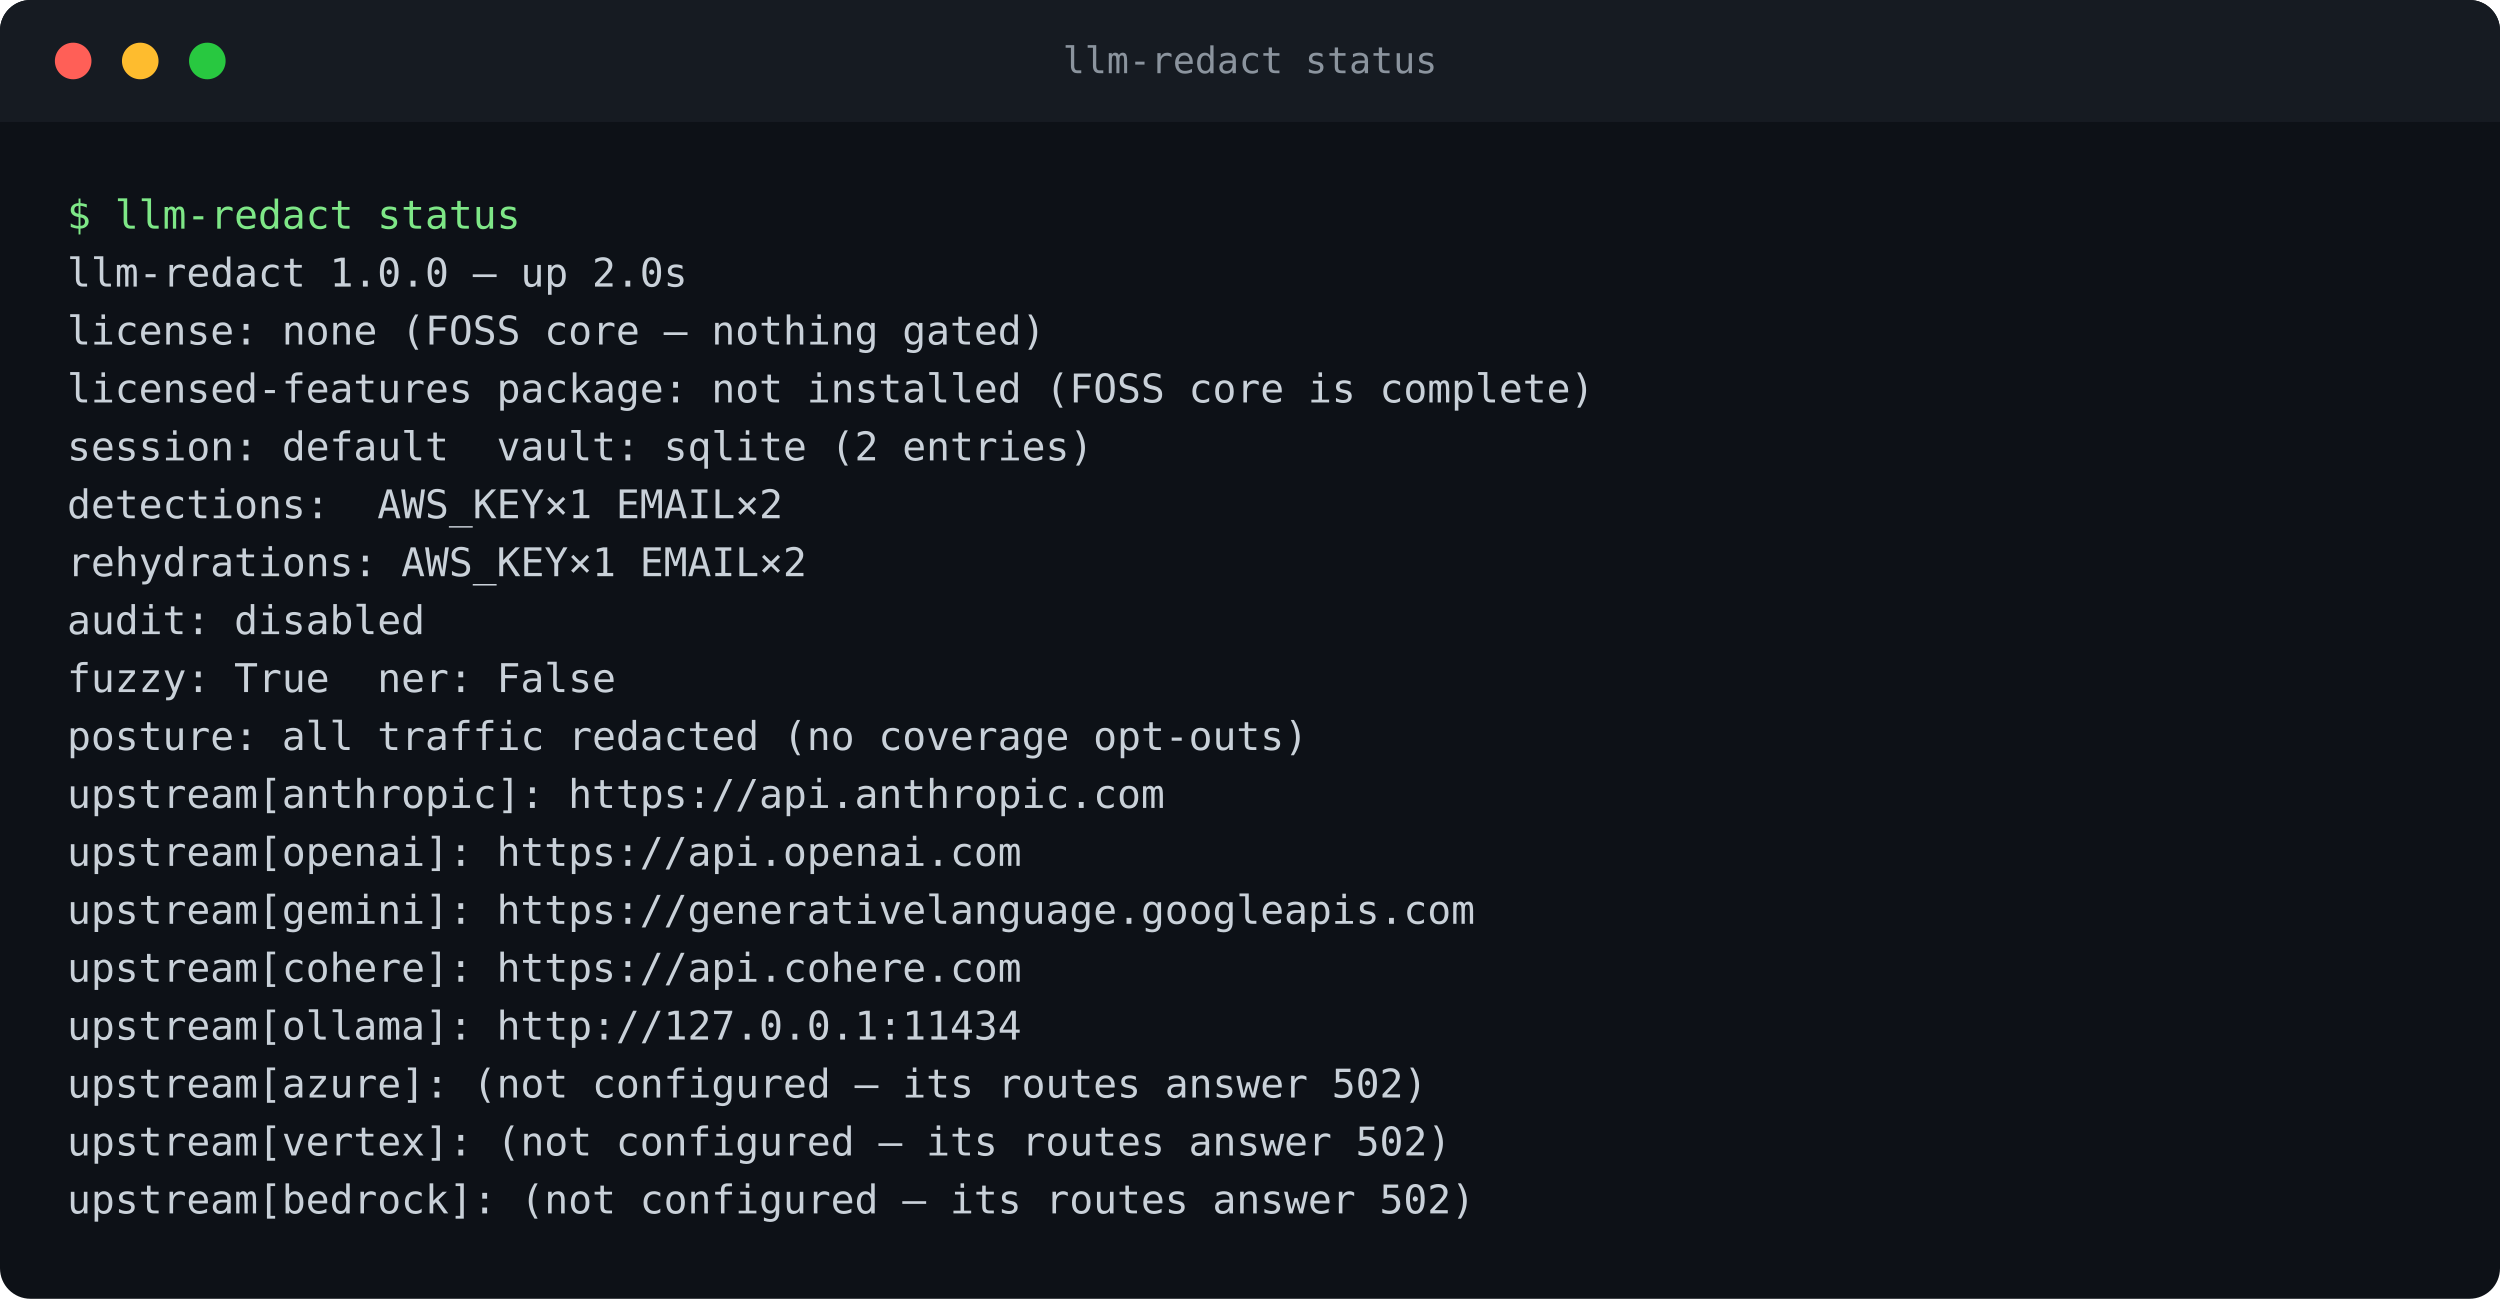
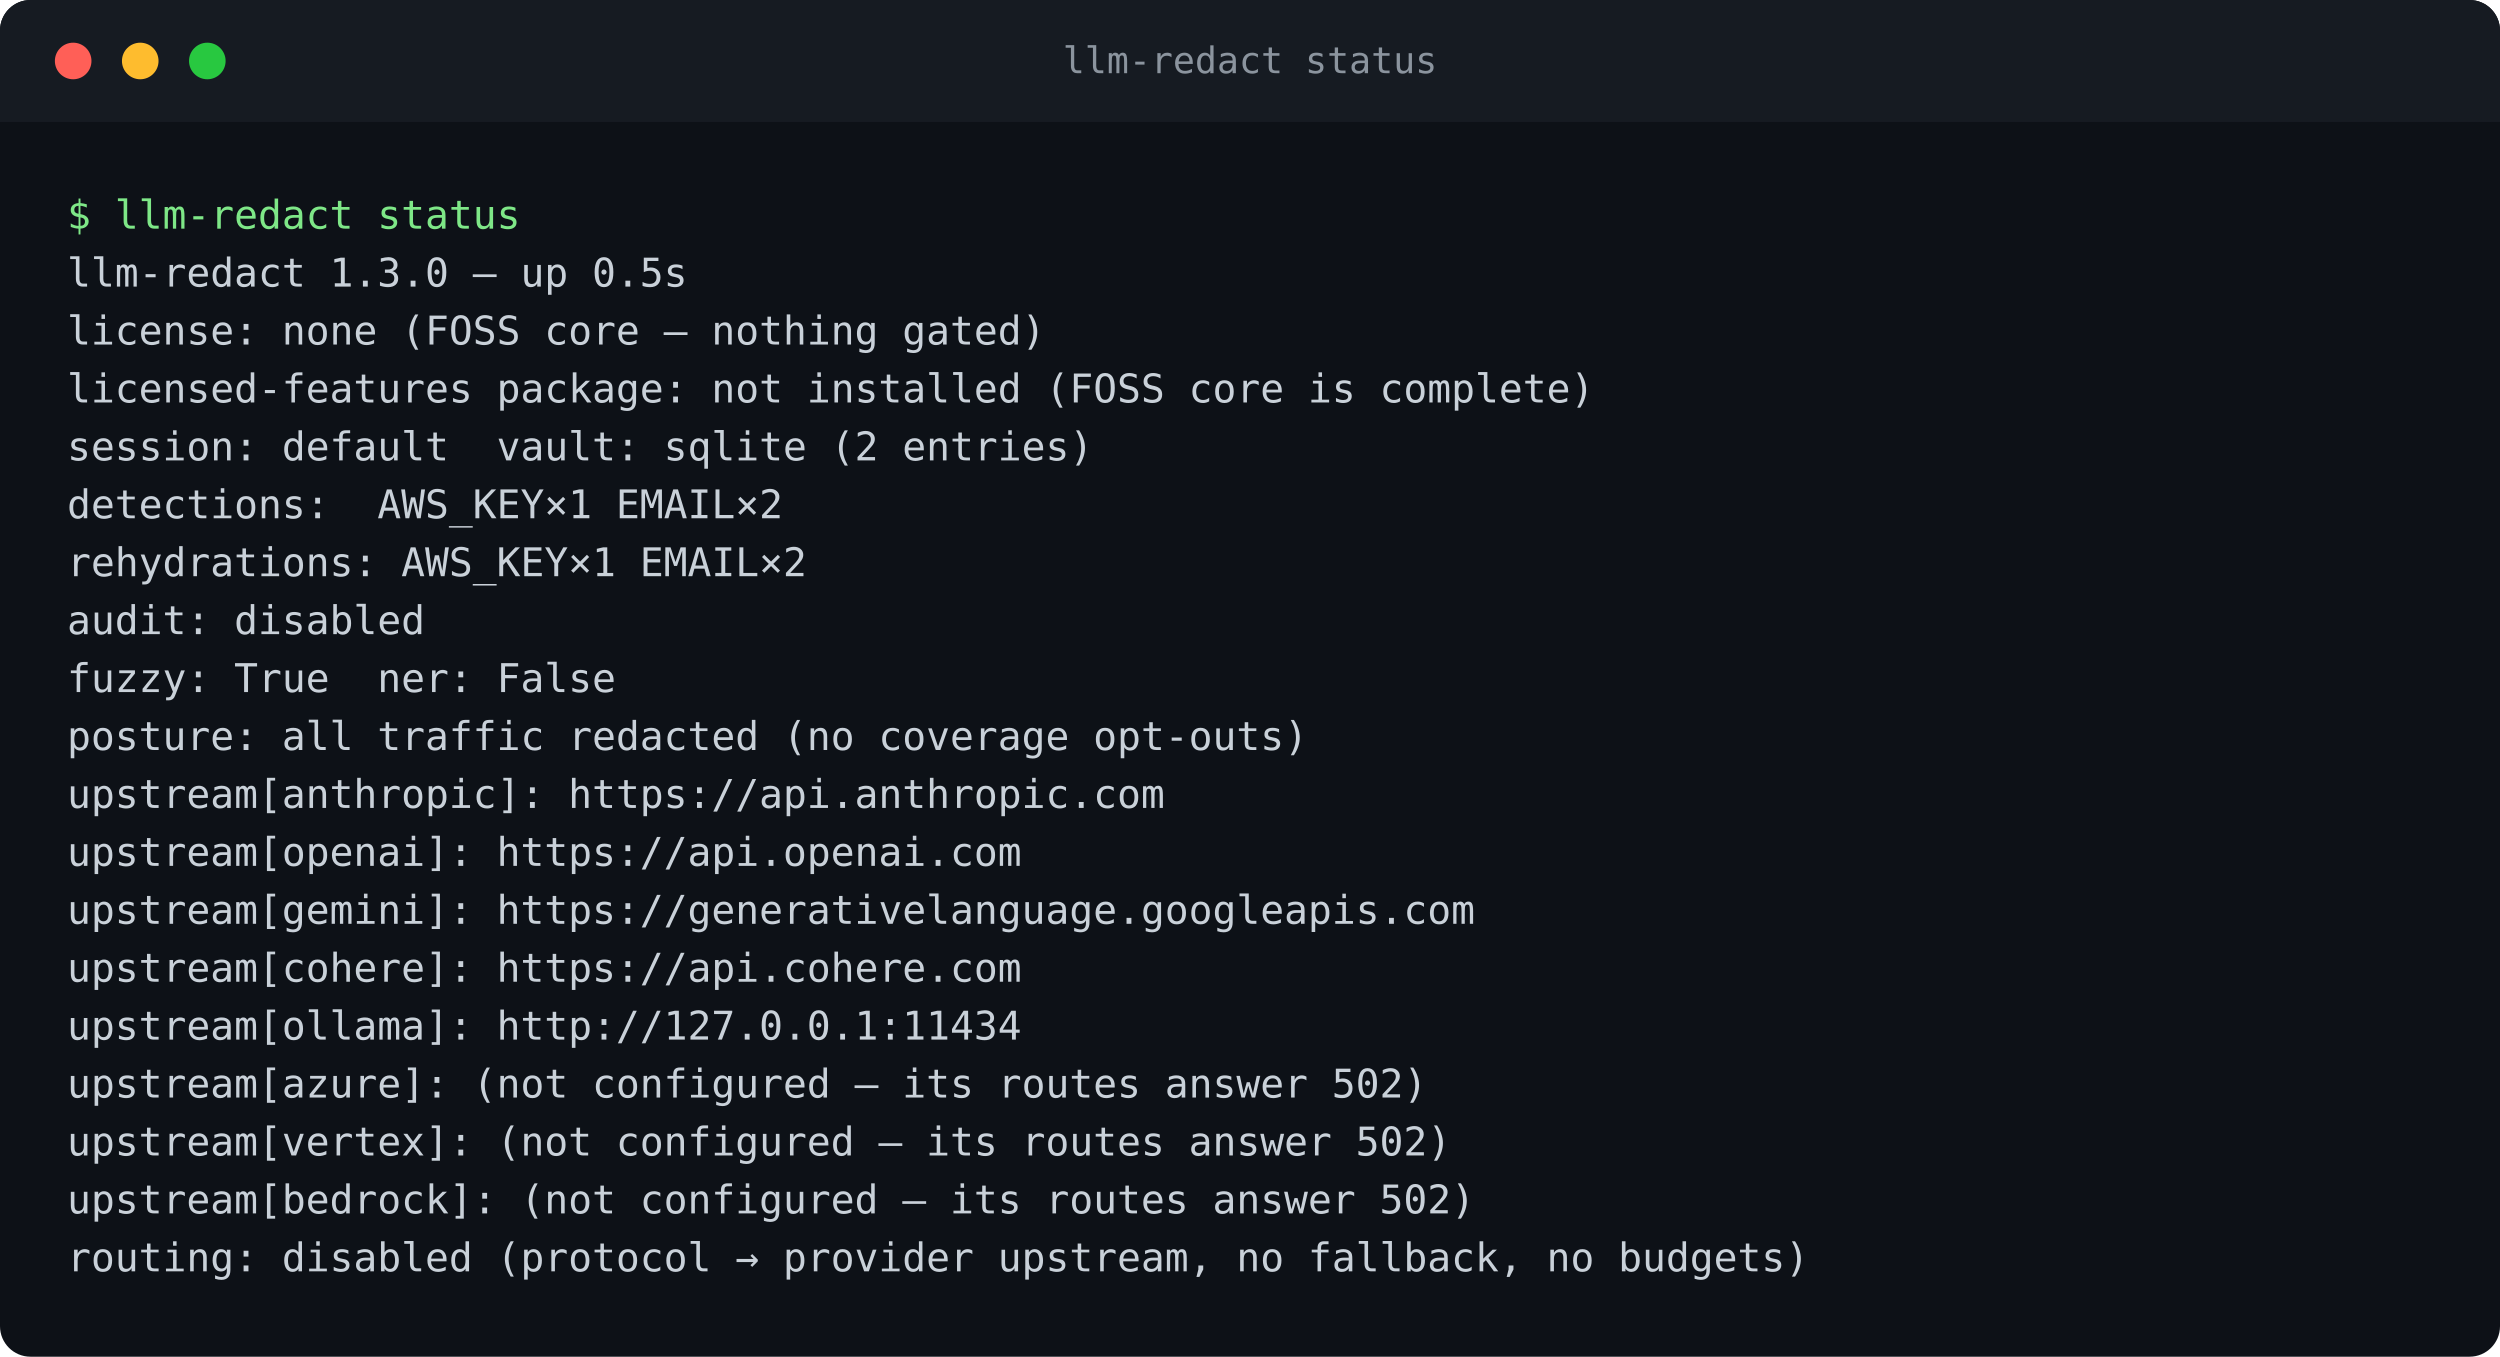
- <svg xmlns="http://www.w3.org/2000/svg" width="820" height="426" viewBox="0 0 820 426" role="img" aria-label="terminal output of llm-redact status">
-   <rect width="820" height="426" rx="10" fill="#0d1117" />
+ <svg xmlns="http://www.w3.org/2000/svg" width="820" height="445" viewBox="0 0 820 445" role="img" aria-label="terminal output of llm-redact status">
+   <rect width="820" height="445" rx="10" fill="#0d1117" />
  <path d="M0 10a10 10 0 0 1 10-10h800a10 10 0 0 1 10 10v30h-820z" fill="#161b22" />
  <circle cx="24" cy="20" r="6" fill="#ff5f57" />
  <circle cx="46" cy="20" r="6" fill="#febc2e" />
  <circle cx="68" cy="20" r="6" fill="#28c840" />
  <text x="410" y="24" text-anchor="middle" fill="#8b949e" font-family="ui-monospace, SFMono-Regular, Menlo, Consolas, monospace" font-size="12">llm-redact status</text>
  <text x="22" y="75" fill="#7ee787" font-family="ui-monospace, SFMono-Regular, Menlo, Consolas, monospace" font-size="13" xml:space="preserve">$ llm-redact status</text>
-   <text x="22" y="94" fill="#c9d1d9" font-family="ui-monospace, SFMono-Regular, Menlo, Consolas, monospace" font-size="13" xml:space="preserve">llm-redact 1.0.0 — up 2.0s</text>
+   <text x="22" y="94" fill="#c9d1d9" font-family="ui-monospace, SFMono-Regular, Menlo, Consolas, monospace" font-size="13" xml:space="preserve">llm-redact 1.3.0 — up 0.5s</text>
  <text x="22" y="113" fill="#c9d1d9" font-family="ui-monospace, SFMono-Regular, Menlo, Consolas, monospace" font-size="13" xml:space="preserve">license: none (FOSS core — nothing gated)</text>
  <text x="22" y="132" fill="#c9d1d9" font-family="ui-monospace, SFMono-Regular, Menlo, Consolas, monospace" font-size="13" xml:space="preserve">licensed-features package: not installed (FOSS core is complete)</text>
  <text x="22" y="151" fill="#c9d1d9" font-family="ui-monospace, SFMono-Regular, Menlo, Consolas, monospace" font-size="13" xml:space="preserve">session: default  vault: sqlite (2 entries)</text>
  <text x="22" y="170" fill="#c9d1d9" font-family="ui-monospace, SFMono-Regular, Menlo, Consolas, monospace" font-size="13" xml:space="preserve">detections:  AWS_KEY×1 EMAIL×2</text>
  <text x="22" y="189" fill="#c9d1d9" font-family="ui-monospace, SFMono-Regular, Menlo, Consolas, monospace" font-size="13" xml:space="preserve">rehydrations: AWS_KEY×1 EMAIL×2</text>
  <text x="22" y="208" fill="#c9d1d9" font-family="ui-monospace, SFMono-Regular, Menlo, Consolas, monospace" font-size="13" xml:space="preserve">audit: disabled</text>
  <text x="22" y="227" fill="#c9d1d9" font-family="ui-monospace, SFMono-Regular, Menlo, Consolas, monospace" font-size="13" xml:space="preserve">fuzzy: True  ner: False</text>
  <text x="22" y="246" fill="#c9d1d9" font-family="ui-monospace, SFMono-Regular, Menlo, Consolas, monospace" font-size="13" xml:space="preserve">posture: all traffic redacted (no coverage opt-outs)</text>
  <text x="22" y="265" fill="#c9d1d9" font-family="ui-monospace, SFMono-Regular, Menlo, Consolas, monospace" font-size="13" xml:space="preserve">upstream[anthropic]: https://api.anthropic.com</text>
  <text x="22" y="284" fill="#c9d1d9" font-family="ui-monospace, SFMono-Regular, Menlo, Consolas, monospace" font-size="13" xml:space="preserve">upstream[openai]: https://api.openai.com</text>
  <text x="22" y="303" fill="#c9d1d9" font-family="ui-monospace, SFMono-Regular, Menlo, Consolas, monospace" font-size="13" xml:space="preserve">upstream[gemini]: https://generativelanguage.googleapis.com</text>
  <text x="22" y="322" fill="#c9d1d9" font-family="ui-monospace, SFMono-Regular, Menlo, Consolas, monospace" font-size="13" xml:space="preserve">upstream[cohere]: https://api.cohere.com</text>
  <text x="22" y="341" fill="#c9d1d9" font-family="ui-monospace, SFMono-Regular, Menlo, Consolas, monospace" font-size="13" xml:space="preserve">upstream[ollama]: http://127.0.0.1:11434</text>
  <text x="22" y="360" fill="#c9d1d9" font-family="ui-monospace, SFMono-Regular, Menlo, Consolas, monospace" font-size="13" xml:space="preserve">upstream[azure]: (not configured — its routes answer 502)</text>
  <text x="22" y="379" fill="#c9d1d9" font-family="ui-monospace, SFMono-Regular, Menlo, Consolas, monospace" font-size="13" xml:space="preserve">upstream[vertex]: (not configured — its routes answer 502)</text>
  <text x="22" y="398" fill="#c9d1d9" font-family="ui-monospace, SFMono-Regular, Menlo, Consolas, monospace" font-size="13" xml:space="preserve">upstream[bedrock]: (not configured — its routes answer 502)</text>
+   <text x="22" y="417" fill="#c9d1d9" font-family="ui-monospace, SFMono-Regular, Menlo, Consolas, monospace" font-size="13" xml:space="preserve">routing: disabled (protocol → provider upstream, no fallback, no budgets)</text>
</svg>
